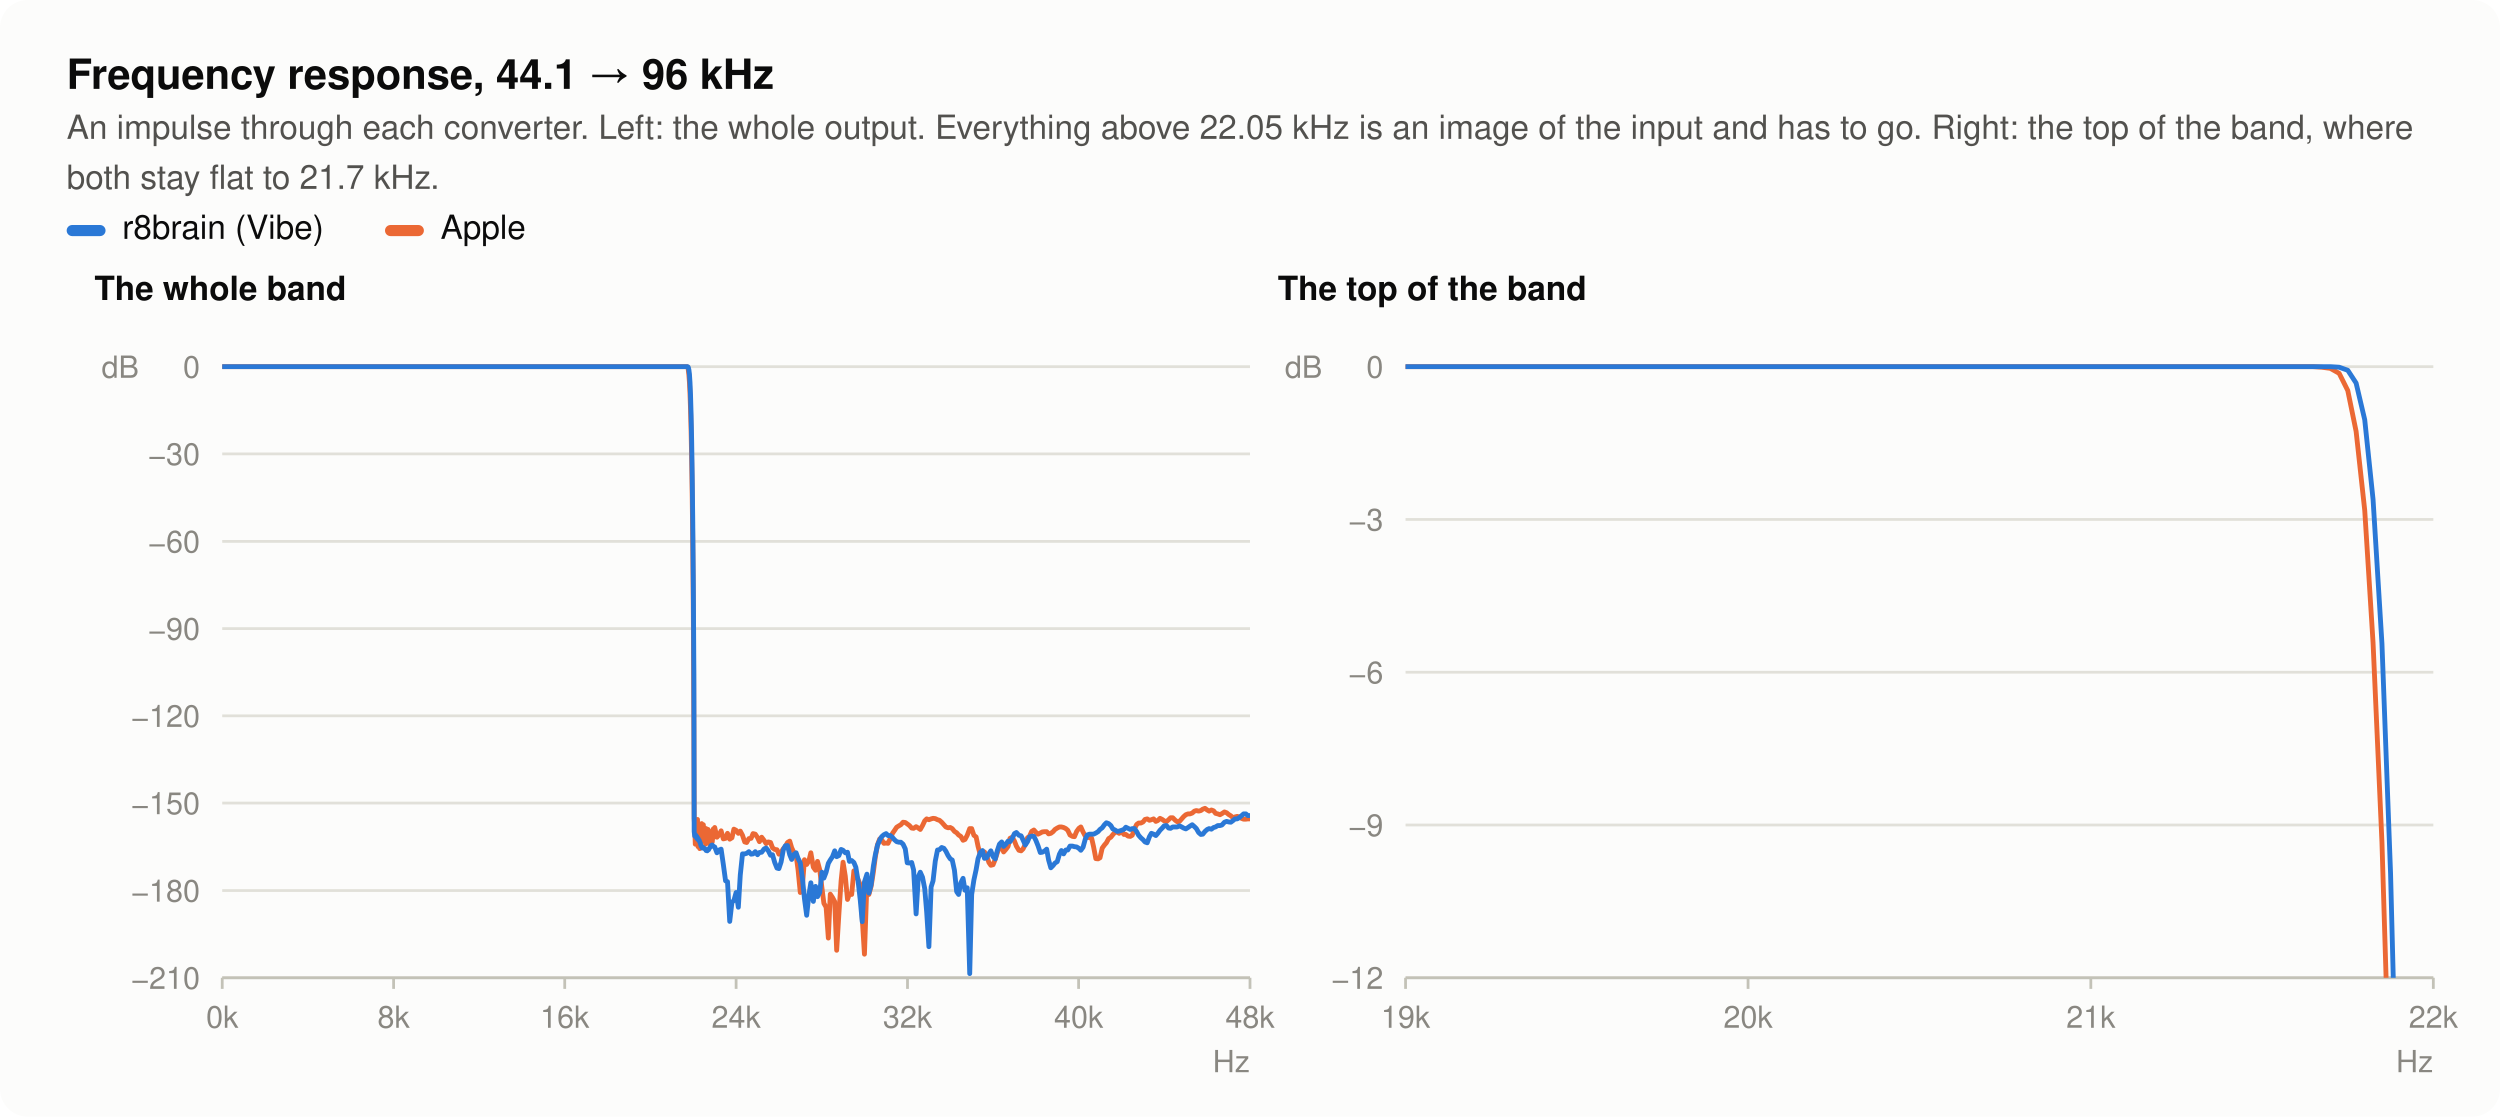
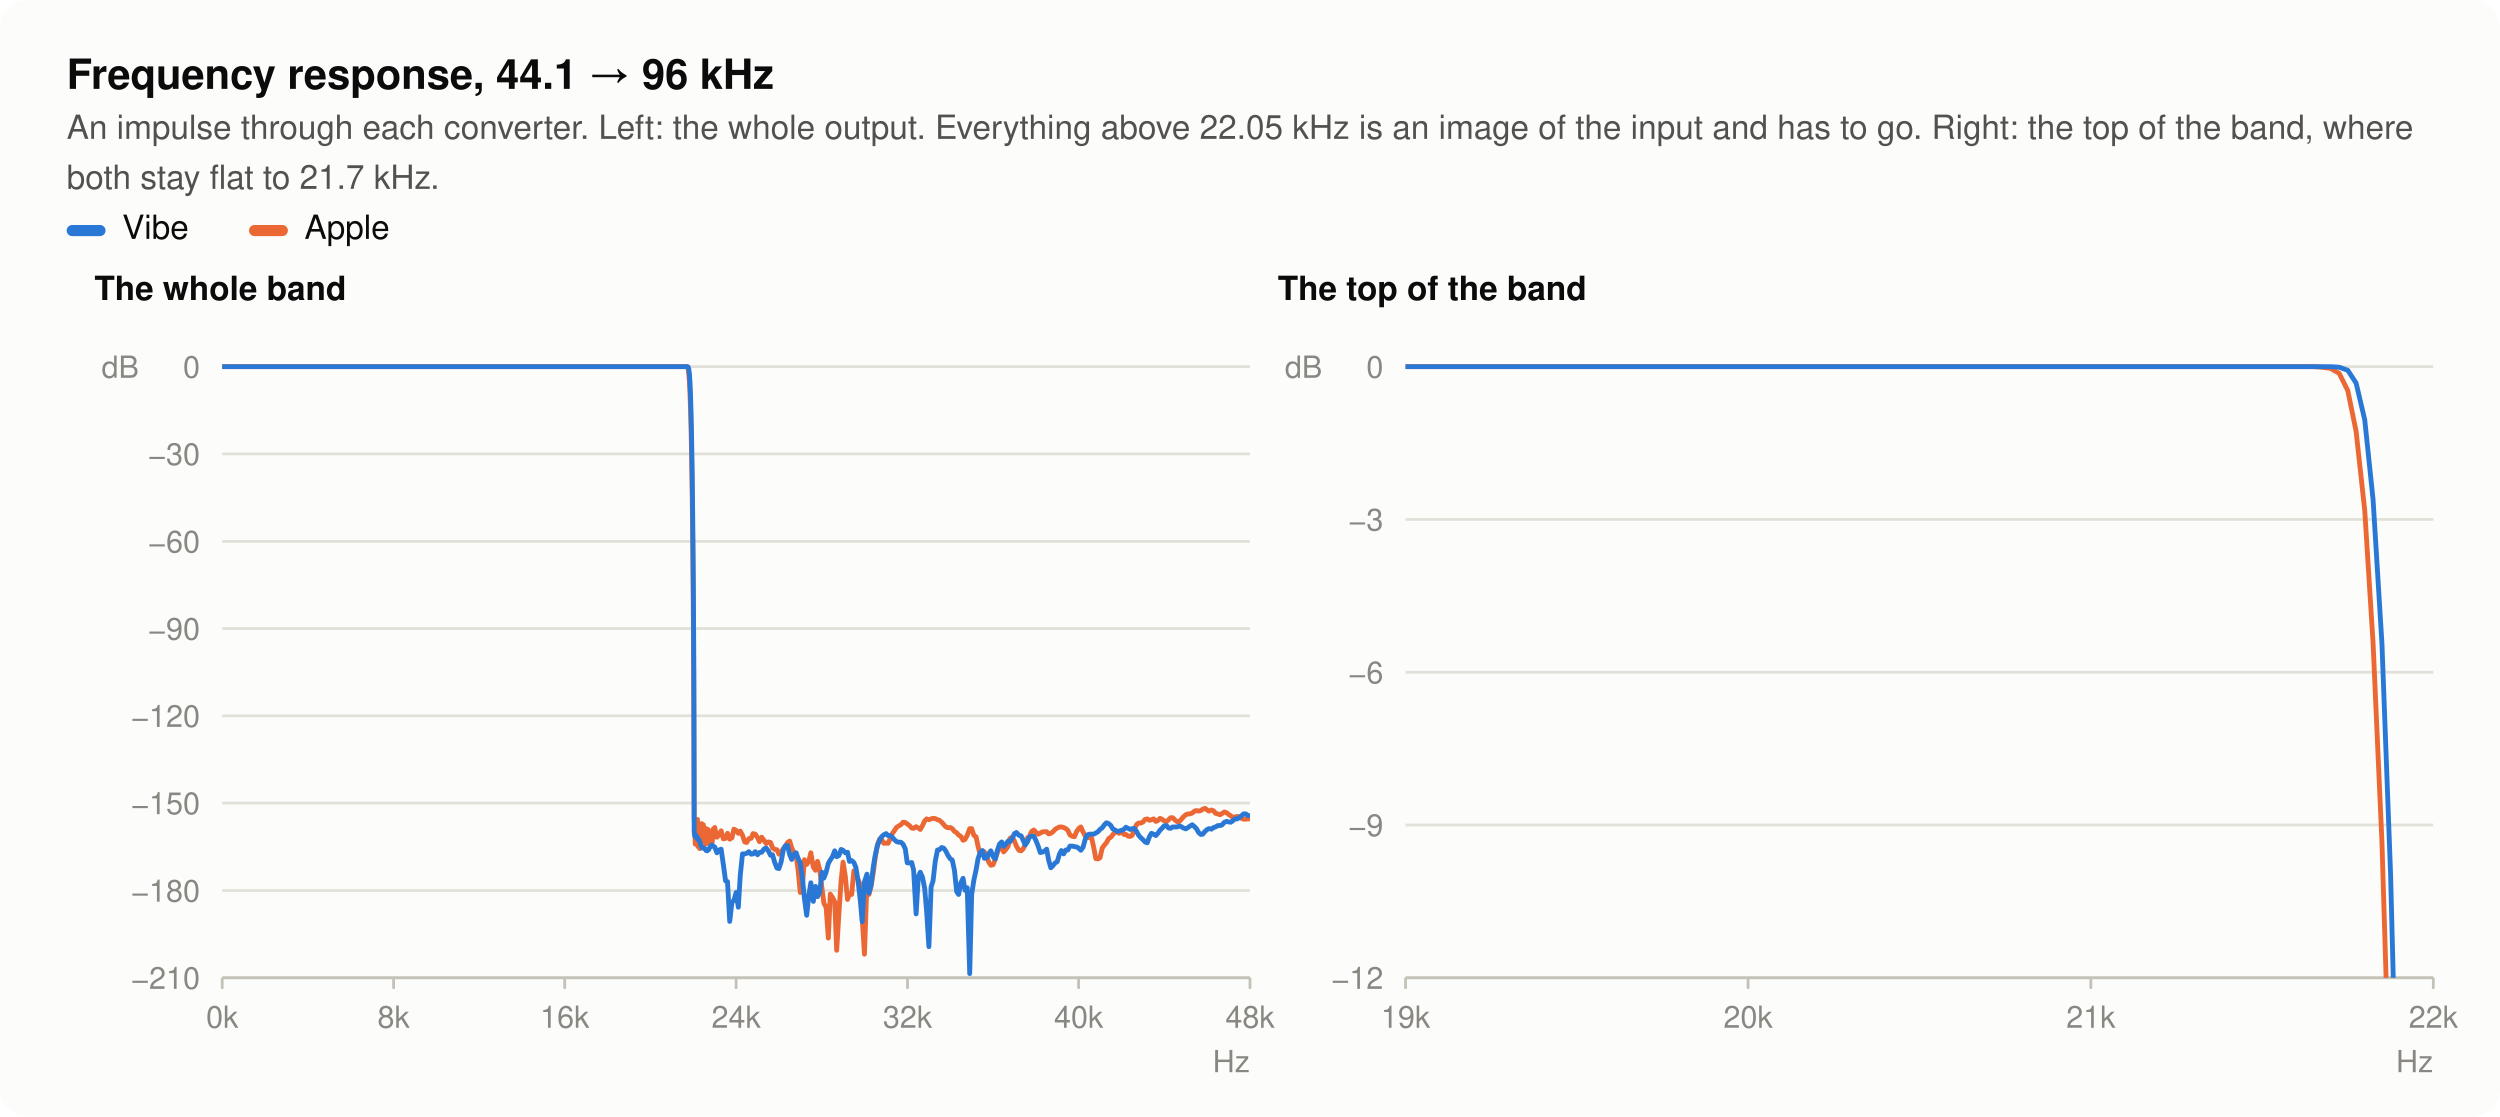
<svg xmlns="http://www.w3.org/2000/svg" viewBox="0 0 900 402" width="900" height="402" font-family="-apple-system,BlinkMacSystemFont,'Segoe UI',Helvetica,Arial,sans-serif" role="img" aria-label="Frequency response, 44.1 → 96 kHz">
  <style>.bg{fill:#fcfcfb}.t{fill:#0b0b0b}.m{fill:#52514e}.q{fill:#898781}.box{fill:#f0efec}.g{stroke:#e1e0d9}.a{stroke:#c3c2b7}.k{stroke:#b9b8b2}.ring{stroke:#fcfcfb}.s0{fill:#2a78d6;stroke:#2a78d6}.s1{fill:#eb6834;stroke:#eb6834}@media (prefers-color-scheme:dark){.bg{fill:#1a1a19}.t{fill:#f0efec}.m{fill:#c3c2b7}.q{fill:#898781}.box{fill:#262624}.g{stroke:#2c2c2a}.a{stroke:#383835}.k{stroke:#55554f}.ring{stroke:#1a1a19}.s0{fill:#3987e5;stroke:#3987e5}.s1{fill:#d95926;stroke:#d95926}}text{font-variant-numeric:tabular-nums}.ln{fill:none;stroke-linejoin:round;stroke-linecap:round}rect.s0,rect.s1,rect.s2,rect.s3,rect.s4,rect.s5,rect.s6,rect.s7,rect.sg{stroke:none}</style>
  <rect class="bg" width="900" height="402" rx="10" />
  <text class="t" x="24.0" y="32.0" font-size="15" text-anchor="start" font-weight="600">Frequency response, 44.1 → 96 kHz</text>
  <text class="m" x="24.0" y="50.0" font-size="12" text-anchor="start">An impulse through each converter. Left: the whole output. Everything above 22.05 kHz is an image of the input and has to go. Right: the top of the band, where</text>
  <text class="m" x="24.0" y="68.0" font-size="12" text-anchor="start">both stay flat to 21.7 kHz.</text>
  <rect class="s0" x="24" y="81.0" width="14" height="4" rx="2" />
-   <text class="t" x="44.0" y="86.0" font-size="12" text-anchor="start">r8brain (Vibe)</text>
-   <rect class="s1" x="138.6" y="81.0" width="14" height="4" rx="2" />
-   <text class="t" x="158.6" y="86.0" font-size="12" text-anchor="start">Apple</text>
+   <text class="t" x="44.0" y="86.0" font-size="12" text-anchor="start">Vibe</text>
+   <rect class="s1" x="89.64" y="81.0" width="14" height="4" rx="2" />
+   <text class="t" x="109.6" y="86.0" font-size="12" text-anchor="start">Apple</text>
  <text class="t" x="34.0" y="108.0" font-size="12" text-anchor="start" font-weight="600">The whole band</text>
  <clipPath id="clip0">
    <rect x="80.0" y="130.0" width="370.0" height="222" />
  </clipPath>
  <line class="g" x1="80.0" y1="352.0" x2="450.0" y2="352.0" stroke-width="1" />
  <text class="q" x="72.0" y="356.0" font-size="11" text-anchor="end">−210</text>
  <line class="g" x1="80.0" y1="320.6" x2="450.0" y2="320.6" stroke-width="1" />
  <text class="q" x="72.0" y="324.6" font-size="11" text-anchor="end">−180</text>
  <line class="g" x1="80.0" y1="289.1" x2="450.0" y2="289.1" stroke-width="1" />
  <text class="q" x="72.0" y="293.1" font-size="11" text-anchor="end">−150</text>
  <line class="g" x1="80.0" y1="257.7" x2="450.0" y2="257.7" stroke-width="1" />
  <text class="q" x="72.0" y="261.7" font-size="11" text-anchor="end">−120</text>
  <line class="g" x1="80.0" y1="226.3" x2="450.0" y2="226.3" stroke-width="1" />
  <text class="q" x="72.0" y="230.3" font-size="11" text-anchor="end">−90</text>
  <line class="g" x1="80.0" y1="194.9" x2="450.0" y2="194.9" stroke-width="1" />
  <text class="q" x="72.0" y="198.9" font-size="11" text-anchor="end">−60</text>
  <line class="g" x1="80.0" y1="163.4" x2="450.0" y2="163.4" stroke-width="1" />
  <text class="q" x="72.0" y="167.4" font-size="11" text-anchor="end">−30</text>
  <line class="g" x1="80.0" y1="132.0" x2="450.0" y2="132.0" stroke-width="1" />
  <text class="q" x="72.0" y="136.0" font-size="11" text-anchor="end">0</text>
  <line class="a" x1="80.0" y1="352.0" x2="80.0" y2="356.0" stroke-width="1" />
  <text class="q" x="80.0" y="370.0" font-size="11" text-anchor="middle">0k</text>
  <line class="a" x1="141.7" y1="352.0" x2="141.7" y2="356.0" stroke-width="1" />
  <text class="q" x="141.7" y="370.0" font-size="11" text-anchor="middle">8k</text>
  <line class="a" x1="203.3" y1="352.0" x2="203.3" y2="356.0" stroke-width="1" />
  <text class="q" x="203.3" y="370.0" font-size="11" text-anchor="middle">16k</text>
  <line class="a" x1="265.0" y1="352.0" x2="265.0" y2="356.0" stroke-width="1" />
  <text class="q" x="265.0" y="370.0" font-size="11" text-anchor="middle">24k</text>
  <line class="a" x1="326.7" y1="352.0" x2="326.7" y2="356.0" stroke-width="1" />
  <text class="q" x="326.7" y="370.0" font-size="11" text-anchor="middle">32k</text>
  <line class="a" x1="388.3" y1="352.0" x2="388.3" y2="356.0" stroke-width="1" />
  <text class="q" x="388.3" y="370.0" font-size="11" text-anchor="middle">40k</text>
  <line class="a" x1="450.0" y1="352.0" x2="450.0" y2="356.0" stroke-width="1" />
  <text class="q" x="450.0" y="370.0" font-size="11" text-anchor="middle">48k</text>
  <line class="a" x1="80.0" y1="352.0" x2="450.0" y2="352.0" stroke-width="1" />
  <text class="q" x="450.0" y="386.0" font-size="11" text-anchor="end">Hz</text>
  <text class="q" x="50.0" y="136.0" font-size="11" text-anchor="end">dB</text>
  <path class="ln s1" stroke-width="1.75" clip-path="url(#clip0)" d="M80.0,132.0 L80.8,132.0 L81.5,132.0 L82.3,132.0 L83.1,132.0 L83.8,132.0 L84.6,132.0 L85.4,132.0 L86.1,132.0 L86.9,132.0 L87.7,132.0 L88.4,132.0 L89.2,132.0 L90.1,132.0 L90.8,132.0 L91.6,132.0 L92.4,132.0 L93.1,132.0 L93.9,132.0 L94.7,132.0 L95.4,132.0 L96.2,132.0 L97.0,132.0 L97.7,132.0 L98.5,132.0 L99.3,132.0 L100.0,132.0 L100.8,132.0 L101.6,132.0 L102.3,132.0 L103.1,132.0 L103.9,132.0 L104.6,132.0 L105.4,132.0 L106.2,132.0 L106.9,132.0 L107.8,132.0 L108.6,132.0 L109.3,132.0 L110.1,132.0 L110.9,132.0 L111.6,132.0 L112.4,132.0 L113.2,132.0 L113.9,132.0 L114.7,132.0 L115.5,132.0 L116.2,132.0 L117.0,132.0 L117.8,132.0 L118.5,132.0 L119.3,132.0 L120.1,132.0 L120.8,132.0 L121.6,132.0 L122.4,132.0 L123.1,132.0 L123.9,132.0 L124.7,132.0 L125.4,132.0 L126.2,132.0 L127.1,132.0 L127.8,132.0 L128.6,132.0 L129.4,132.0 L130.1,132.0 L130.9,132.0 L131.7,132.0 L132.4,132.0 L133.2,132.0 L134.0,132.0 L134.7,132.0 L135.5,132.0 L136.3,132.0 L137.0,132.0 L137.8,132.0 L138.6,132.0 L139.3,132.0 L140.1,132.0 L140.9,132.0 L141.6,132.0 L142.4,132.0 L143.2,132.0 L143.9,132.0 L144.8,132.0 L145.6,132.0 L146.3,132.0 L147.1,132.0 L147.9,132.0 L148.6,132.0 L149.4,132.0 L150.2,132.0 L150.9,132.0 L151.7,132.0 L152.5,132.0 L153.2,132.0 L154.0,132.0 L154.8,132.0 L155.5,132.0 L156.3,132.0 L157.1,132.0 L157.8,132.0 L158.6,132.0 L159.4,132.0 L160.1,132.0 L160.9,132.0 L161.7,132.0 L162.4,132.0 L163.2,132.0 L164.1,132.0 L164.8,132.0 L165.6,132.0 L166.4,132.0 L167.1,132.0 L167.9,132.0 L168.7,132.0 L169.4,132.0 L170.2,132.0 L171.0,132.0 L171.7,132.0 L172.5,132.0 L173.3,132.0 L174.0,132.0 L174.8,132.0 L175.6,132.0 L176.3,132.0 L177.1,132.0 L177.9,132.0 L178.6,132.0 L179.4,132.0 L180.2,132.0 L180.9,132.0 L181.8,132.0 L182.6,132.0 L183.3,132.0 L184.1,132.0 L184.9,132.0 L185.6,132.0 L186.4,132.0 L187.2,132.0 L187.9,132.0 L188.7,132.0 L189.5,132.0 L190.2,132.0 L191.0,132.0 L191.8,132.0 L192.5,132.0 L193.3,132.0 L194.1,132.0 L194.8,132.0 L195.6,132.0 L196.4,132.0 L197.1,132.0 L197.9,132.0 L198.7,132.0 L199.4,132.0 L200.2,132.0 L201.1,132.0 L201.8,132.0 L202.6,132.0 L203.4,132.0 L204.1,132.0 L204.9,132.0 L205.7,132.0 L206.4,132.0 L207.2,132.0 L208.0,132.0 L208.7,132.0 L209.5,132.0 L210.3,132.0 L211.0,132.0 L211.8,132.0 L212.6,132.0 L213.3,132.0 L214.1,132.0 L214.9,132.0 L215.6,132.0 L216.4,132.0 L217.2,132.0 L217.9,132.0 L218.8,132.0 L219.6,132.0 L220.3,132.0 L221.1,132.0 L221.9,132.0 L222.6,132.0 L223.4,132.0 L224.2,132.0 L224.9,132.0 L225.7,132.0 L226.5,132.0 L227.2,132.0 L228.0,132.0 L228.8,132.0 L229.5,132.0 L230.3,132.0 L231.1,132.0 L231.8,132.0 L232.6,132.0 L233.4,132.0 L234.1,132.0 L234.9,132.0 L235.7,132.0 L236.4,132.0 L237.2,132.0 L238.1,132.0 L238.8,132.0 L239.6,132.0 L240.4,132.0 L241.1,132.0 L241.9,132.0 L242.1,132.0 L242.3,132.0 L242.5,132.0 L242.7,132.0 L242.9,132.0 L243.1,132.0 L243.2,132.0 L243.4,132.0 L243.6,132.0 L243.8,132.0 L244.0,132.0 L244.2,132.0 L244.4,132.0 L244.6,132.0 L244.8,132.0 L245.0,132.0 L245.2,132.0 L245.4,132.0 L245.5,132.0 L245.7,132.0 L245.9,132.0 L246.1,132.0 L246.3,132.0 L246.5,132.0 L246.7,132.0 L246.9,132.0 L247.1,132.0 L247.3,132.0 L247.5,132.2 L247.7,132.5 L247.8,133.3 L248.0,135.0 L248.2,137.7 L248.4,141.8 L248.6,147.6 L248.8,155.3 L249.0,165.6 L249.2,179.0 L249.4,196.6 L249.6,221.2 L249.8,263.3 L249.9,294.6 L250.1,297.6 L250.3,303.9 L250.5,297.6 L250.7,298.3 L250.9,302.9 L251.1,295.0 L251.3,304.8 L251.5,297.7 L251.7,297.7 L251.9,305.5 L252.1,296.9 L252.2,300.0 L252.4,303.1 L252.6,296.5 L252.8,300.7 L253.0,301.5 L253.2,296.9 L253.4,302.1 L253.6,302.0 L253.8,298.1 L254.0,303.9 L254.2,302.2 L254.4,298.4 L254.6,303.4 L254.7,301.4 L254.9,298.6 L255.1,303.6 L255.3,301.9 L255.5,299.3 L255.8,304.2 L256.0,302.1 L256.2,299.3 L256.4,303.1 L256.6,301.1 L256.8,298.4 L257.0,301.4 L257.1,300.0 L257.3,297.9 L258.1,301.4 L258.9,300.5 L259.6,299.1 L260.4,302.0 L261.2,301.8 L261.9,300.0 L262.7,302.1 L263.5,301.6 L264.2,298.5 L265.0,298.9 L265.8,300.0 L266.5,299.2 L267.3,300.7 L268.1,303.1 L268.8,303.3 L269.6,301.9 L270.4,301.8 L271.1,300.1 L271.9,300.3 L272.7,301.5 L273.4,303.0 L274.2,301.4 L275.1,302.6 L275.8,303.7 L276.6,303.1 L277.4,303.3 L278.1,305.2 L278.9,305.8 L279.7,305.9 L280.4,307.5 L281.2,306.8 L282.0,305.5 L282.7,304.8 L283.5,303.3 L284.3,302.8 L285.0,305.2 L285.8,306.9 L286.6,307.9 L287.3,313.1 L288.1,321.3 L288.9,318.5 L289.6,309.5 L290.4,311.2 L291.2,309.9 L291.9,307.0 L292.8,312.2 L293.6,313.3 L294.3,310.1 L295.1,313.1 L295.9,319.7 L296.6,325.2 L297.4,326.6 L298.2,337.7 L298.9,321.9 L299.7,323.1 L300.5,324.6 L301.2,342.1 L302.0,329.0 L302.8,317.1 L303.5,310.4 L304.3,315.4 L305.1,323.8 L305.8,321.8 L306.6,322.0 L307.4,313.5 L308.1,315.1 L308.9,316.6 L309.7,318.6 L310.4,330.5 L311.2,343.5 L312.1,317.8 L312.8,322.0 L313.6,319.1 L314.4,314.0 L315.1,308.6 L315.9,304.1 L316.7,302.0 L317.4,302.3 L318.2,303.6 L319.0,303.5 L319.7,303.6 L320.5,301.9 L321.3,300.0 L322.0,299.0 L322.8,297.8 L323.6,297.3 L324.3,296.9 L325.1,296.0 L325.9,296.1 L326.6,296.6 L327.4,297.2 L328.2,298.1 L328.9,298.2 L329.8,297.6 L330.6,298.1 L331.3,298.6 L332.1,297.2 L332.9,295.5 L333.6,294.8 L334.4,295.1 L335.2,294.8 L335.9,294.6 L336.7,294.7 L337.5,295.1 L338.2,295.3 L339.0,296.0 L339.8,296.9 L340.5,297.7 L341.3,298.0 L342.1,297.9 L342.8,298.3 L343.6,299.3 L344.4,299.8 L345.1,300.6 L345.9,301.1 L346.7,302.5 L347.4,302.2 L348.2,300.7 L349.1,298.3 L349.8,298.3 L350.6,300.7 L351.4,301.3 L352.1,304.7 L352.9,307.7 L353.7,306.8 L354.4,306.7 L355.2,308.1 L356.0,310.5 L356.7,311.5 L357.5,311.3 L358.3,309.3 L359.0,307.1 L359.8,305.0 L360.6,304.8 L361.3,306.7 L362.1,305.8 L362.9,304.7 L363.6,301.8 L364.4,301.4 L365.2,302.8 L365.9,304.6 L366.8,306.1 L367.6,306.3 L368.3,305.6 L369.1,304.0 L369.9,301.6 L370.6,301.1 L371.4,299.3 L372.2,298.8 L372.9,299.6 L373.7,300.3 L374.5,299.9 L375.2,299.5 L376.0,299.4 L376.8,299.4 L377.5,300.2 L378.3,300.0 L379.1,299.4 L379.8,298.6 L380.6,298.1 L381.4,297.7 L382.1,297.7 L382.9,297.9 L383.7,298.3 L384.4,298.9 L385.2,300.6 L386.1,301.1 L386.8,301.2 L387.6,299.3 L388.4,298.2 L389.1,297.7 L389.9,299.5 L390.7,301.0 L391.4,301.5 L392.2,301.5 L393.0,301.8 L393.7,304.9 L394.5,309.1 L395.3,309.2 L396.0,308.8 L396.8,305.3 L397.6,304.2 L398.3,303.4 L399.1,301.9 L399.9,301.4 L400.6,300.5 L401.4,299.6 L402.2,299.6 L402.9,300.0 L403.8,299.3 L404.6,300.4 L405.3,300.4 L406.1,301.0 L406.9,301.1 L407.6,300.7 L408.4,298.4 L409.2,296.8 L409.9,296.3 L410.7,296.3 L411.5,295.9 L412.2,295.0 L413.0,294.8 L413.8,295.3 L414.5,295.1 L415.3,294.8 L416.1,295.7 L416.8,295.4 L417.6,294.6 L418.4,295.0 L419.1,295.5 L419.9,295.8 L420.7,295.1 L421.4,294.4 L422.2,294.4 L423.1,295.3 L423.8,295.8 L424.6,295.7 L425.4,294.8 L426.1,294.0 L426.9,293.3 L427.7,293.0 L428.4,293.0 L429.2,292.7 L430.0,292.0 L430.7,291.8 L431.5,292.0 L432.3,291.8 L433.0,291.3 L433.8,291.0 L434.6,291.6 L435.3,292.0 L436.1,291.6 L436.9,291.9 L437.6,292.8 L438.4,293.0 L439.2,293.3 L439.9,292.9 L440.8,292.3 L441.6,292.6 L442.3,293.2 L443.1,293.7 L443.9,294.4 L444.6,294.1 L445.4,293.9 L446.2,294.1 L446.9,294.6 L447.7,294.9 L448.5,294.9 L449.2,294.8 L450.0,294.8" />
  <path class="ln s0" stroke-width="1.75" clip-path="url(#clip0)" d="M80.0,132.0 L80.8,132.0 L81.5,132.0 L82.3,132.0 L83.1,132.0 L83.8,132.0 L84.6,132.0 L85.4,132.0 L86.1,132.0 L86.9,132.0 L87.7,132.0 L88.4,132.0 L89.2,132.0 L90.1,132.0 L90.8,132.0 L91.6,132.0 L92.4,132.0 L93.1,132.0 L93.9,132.0 L94.7,132.0 L95.4,132.0 L96.2,132.0 L97.0,132.0 L97.7,132.0 L98.5,132.0 L99.3,132.0 L100.0,132.0 L100.8,132.0 L101.6,132.0 L102.3,132.0 L103.1,132.0 L103.9,132.0 L104.6,132.0 L105.4,132.0 L106.2,132.0 L106.9,132.0 L107.8,132.0 L108.6,132.0 L109.3,132.0 L110.1,132.0 L110.9,132.0 L111.6,132.0 L112.4,132.0 L113.2,132.0 L113.9,132.0 L114.7,132.0 L115.5,132.0 L116.2,132.0 L117.0,132.0 L117.8,132.0 L118.5,132.0 L119.3,132.0 L120.1,132.0 L120.8,132.0 L121.6,132.0 L122.4,132.0 L123.1,132.0 L123.9,132.0 L124.7,132.0 L125.4,132.0 L126.2,132.0 L127.1,132.0 L127.8,132.0 L128.6,132.0 L129.4,132.0 L130.1,132.0 L130.9,132.0 L131.7,132.0 L132.4,132.0 L133.2,132.0 L134.0,132.0 L134.7,132.0 L135.5,132.0 L136.3,132.0 L137.0,132.0 L137.8,132.0 L138.6,132.0 L139.3,132.0 L140.1,132.0 L140.9,132.0 L141.6,132.0 L142.4,132.0 L143.2,132.0 L143.9,132.0 L144.8,132.0 L145.6,132.0 L146.3,132.0 L147.1,132.0 L147.9,132.0 L148.6,132.0 L149.4,132.0 L150.2,132.0 L150.9,132.0 L151.7,132.0 L152.5,132.0 L153.2,132.0 L154.0,132.0 L154.8,132.0 L155.5,132.0 L156.3,132.0 L157.1,132.0 L157.8,132.0 L158.6,132.0 L159.4,132.0 L160.1,132.0 L160.9,132.0 L161.7,132.0 L162.4,132.0 L163.2,132.0 L164.1,132.0 L164.8,132.0 L165.6,132.0 L166.4,132.0 L167.1,132.0 L167.9,132.0 L168.7,132.0 L169.4,132.0 L170.2,132.0 L171.0,132.0 L171.7,132.0 L172.5,132.0 L173.3,132.0 L174.0,132.0 L174.8,132.0 L175.6,132.0 L176.3,132.0 L177.1,132.0 L177.9,132.0 L178.6,132.0 L179.4,132.0 L180.2,132.0 L180.9,132.0 L181.8,132.0 L182.6,132.0 L183.3,132.0 L184.1,132.0 L184.9,132.0 L185.6,132.0 L186.4,132.0 L187.2,132.0 L187.9,132.0 L188.7,132.0 L189.5,132.0 L190.2,132.0 L191.0,132.0 L191.8,132.0 L192.5,132.0 L193.3,132.0 L194.1,132.0 L194.8,132.0 L195.6,132.0 L196.4,132.0 L197.1,132.0 L197.9,132.0 L198.7,132.0 L199.4,132.0 L200.2,132.0 L201.1,132.0 L201.8,132.0 L202.6,132.0 L203.4,132.0 L204.1,132.0 L204.9,132.0 L205.7,132.0 L206.4,132.0 L207.2,132.0 L208.0,132.0 L208.7,132.0 L209.5,132.0 L210.3,132.0 L211.0,132.0 L211.8,132.0 L212.6,132.0 L213.3,132.0 L214.1,132.0 L214.9,132.0 L215.6,132.0 L216.4,132.0 L217.2,132.0 L217.9,132.0 L218.8,132.0 L219.6,132.0 L220.3,132.0 L221.1,132.0 L221.9,132.0 L222.6,132.0 L223.4,132.0 L224.2,132.0 L224.9,132.0 L225.7,132.0 L226.5,132.0 L227.2,132.0 L228.0,132.0 L228.8,132.0 L229.5,132.0 L230.3,132.0 L231.1,132.0 L231.8,132.0 L232.6,132.0 L233.4,132.0 L234.1,132.0 L234.9,132.0 L235.7,132.0 L236.4,132.0 L237.2,132.0 L238.1,132.0 L238.8,132.0 L239.6,132.0 L240.4,132.0 L241.1,132.0 L241.9,132.0 L242.1,132.0 L242.3,132.0 L242.5,132.0 L242.7,132.0 L242.9,132.0 L243.1,132.0 L243.2,132.0 L243.4,132.0 L243.6,132.0 L243.8,132.0 L244.0,132.0 L244.2,132.0 L244.4,132.0 L244.6,132.0 L244.8,132.0 L245.0,132.0 L245.2,132.0 L245.4,132.0 L245.5,132.0 L245.7,132.0 L245.9,132.0 L246.1,132.0 L246.3,132.0 L246.5,132.0 L246.7,132.0 L246.9,132.0 L247.1,132.0 L247.3,132.0 L247.5,132.0 L247.7,132.1 L247.8,132.3 L248.0,133.1 L248.2,134.7 L248.4,137.7 L248.6,142.4 L248.8,149.3 L249.0,158.7 L249.2,171.3 L249.4,188.0 L249.6,210.4 L249.8,242.8 L249.9,299.3 L250.1,301.0 L250.3,300.8 L250.5,300.7 L250.7,301.6 L250.9,301.2 L251.1,302.1 L251.3,301.8 L251.5,302.5 L251.7,302.5 L251.9,303.1 L252.1,303.5 L252.2,303.9 L252.4,304.6 L252.6,304.7 L252.8,305.3 L253.0,305.0 L253.2,305.3 L253.4,305.3 L253.6,305.4 L253.8,305.7 L254.0,305.7 L254.2,306.2 L254.4,306.1 L254.6,306.3 L254.7,306.2 L254.9,305.9 L255.1,305.9 L255.3,305.4 L255.5,305.2 L255.8,304.8 L256.0,304.4 L256.2,304.3 L256.4,304.2 L256.6,304.5 L256.8,304.6 L257.0,304.8 L257.1,304.9 L257.3,304.9 L258.1,307.0 L258.9,306.0 L259.6,305.7 L260.4,311.2 L261.2,317.1 L261.9,317.4 L262.7,331.7 L263.5,324.8 L264.2,324.2 L265.0,321.3 L265.8,326.6 L266.5,315.0 L267.3,307.4 L268.1,307.4 L268.8,307.2 L269.6,306.6 L270.4,307.5 L271.1,307.4 L271.9,306.6 L272.7,307.7 L273.4,306.9 L274.2,306.8 L275.1,305.6 L275.8,305.3 L276.6,306.3 L277.4,307.9 L278.1,307.7 L278.9,310.5 L279.7,312.5 L280.4,312.7 L281.2,310.3 L282.0,305.9 L282.7,304.5 L283.5,304.4 L284.3,307.7 L285.0,309.4 L285.8,307.6 L286.6,307.0 L287.3,309.0 L288.1,310.6 L288.9,316.5 L289.6,323.5 L290.4,329.5 L291.2,322.2 L291.9,317.8 L292.8,324.5 L293.6,319.1 L294.3,322.8 L295.1,321.3 L295.9,314.0 L296.6,316.1 L297.4,314.0 L298.2,310.8 L298.9,309.6 L299.7,308.4 L300.5,306.3 L301.2,308.4 L302.0,308.0 L302.8,305.8 L303.5,306.1 L304.3,307.0 L305.1,306.8 L305.8,310.1 L306.6,309.8 L307.4,310.5 L308.1,312.2 L308.9,317.1 L309.7,324.1 L310.4,331.8 L311.2,317.5 L312.1,314.7 L312.8,321.5 L313.6,318.5 L314.4,311.9 L315.1,307.8 L315.9,304.3 L316.7,302.4 L317.4,301.2 L318.2,300.5 L319.0,300.1 L319.7,300.8 L320.5,300.8 L321.3,301.5 L322.0,302.3 L322.8,303.0 L323.6,303.2 L324.3,303.2 L325.1,303.9 L325.9,305.6 L326.6,310.6 L327.4,310.7 L328.2,310.5 L328.9,313.2 L329.8,329.0 L330.6,315.6 L331.3,314.0 L332.1,315.8 L332.9,319.9 L333.6,328.3 L334.4,340.8 L335.2,319.3 L335.9,317.1 L336.7,310.0 L337.5,306.0 L338.2,305.9 L339.0,305.1 L339.8,305.4 L340.5,306.4 L341.3,308.0 L342.1,309.2 L342.8,309.6 L343.6,313.3 L344.4,321.0 L345.1,322.0 L345.9,317.8 L346.7,316.2 L347.4,320.5 L348.2,319.6 L349.1,350.5 L349.8,322.0 L350.6,316.8 L351.4,313.1 L352.1,309.1 L352.9,306.9 L353.7,306.2 L354.4,309.0 L355.2,308.8 L356.0,307.3 L356.7,306.3 L357.5,308.4 L358.3,309.2 L359.0,306.3 L359.8,303.9 L360.6,303.1 L361.3,304.7 L362.1,303.9 L362.9,302.8 L363.6,303.0 L364.4,301.8 L365.2,300.1 L365.9,299.7 L366.8,300.7 L367.6,300.9 L368.3,302.4 L369.1,304.2 L369.9,303.0 L370.6,301.3 L371.4,301.0 L372.2,301.1 L372.9,302.5 L373.7,304.5 L374.5,306.9 L375.2,306.8 L376.0,306.4 L376.8,305.7 L377.5,309.6 L378.3,312.4 L379.1,311.6 L379.8,310.7 L380.6,310.2 L381.4,307.5 L382.1,306.2 L382.9,307.4 L383.7,306.0 L384.4,306.0 L385.2,304.6 L386.1,304.6 L386.8,304.8 L387.6,304.9 L388.4,305.4 L389.1,306.1 L389.9,305.0 L390.7,302.1 L391.4,300.6 L392.2,300.3 L393.0,300.3 L393.7,300.3 L394.5,299.9 L395.3,299.4 L396.0,298.6 L396.8,298.0 L397.6,296.9 L398.3,296.2 L399.1,296.5 L399.9,297.2 L400.6,298.4 L401.4,298.8 L402.2,299.3 L402.9,299.2 L403.8,298.9 L404.6,298.6 L405.3,297.8 L406.1,298.2 L406.9,298.6 L407.6,298.3 L408.4,298.3 L409.2,299.4 L409.9,300.7 L410.7,301.6 L411.5,302.3 L412.2,303.1 L413.0,303.4 L413.8,301.2 L414.5,300.0 L415.3,300.3 L416.1,300.8 L416.8,300.0 L417.6,298.9 L418.4,298.1 L419.1,297.3 L419.9,297.2 L420.7,298.1 L421.4,298.2 L422.2,297.7 L423.1,297.7 L423.8,297.7 L424.6,297.3 L425.4,297.7 L426.1,298.1 L426.9,298.4 L427.7,297.9 L428.4,297.4 L429.2,296.9 L430.0,297.6 L430.7,298.3 L431.5,299.7 L432.3,300.4 L433.0,300.3 L433.8,299.3 L434.6,298.6 L435.3,298.3 L436.1,298.5 L436.9,297.9 L437.6,297.7 L438.4,297.2 L439.2,297.2 L439.9,297.0 L440.8,296.0 L441.6,295.7 L442.3,295.9 L443.1,296.0 L443.9,295.4 L444.6,294.8 L445.4,294.8 L446.2,294.3 L446.9,293.7 L447.7,293.0 L448.5,293.0 L449.2,293.6 L450.0,293.6" />
  <text class="t" x="460.0" y="108.0" font-size="12" text-anchor="start" font-weight="600">The top of the band</text>
  <clipPath id="clip1">
    <rect x="506.0" y="130.0" width="370.0" height="222" />
  </clipPath>
  <line class="g" x1="506.0" y1="352.0" x2="876.0" y2="352.0" stroke-width="1" />
  <text class="q" x="498.0" y="356.0" font-size="11" text-anchor="end">−12</text>
  <line class="g" x1="506.0" y1="297.0" x2="876.0" y2="297.0" stroke-width="1" />
  <text class="q" x="498.0" y="301.0" font-size="11" text-anchor="end">−9</text>
  <line class="g" x1="506.0" y1="242.0" x2="876.0" y2="242.0" stroke-width="1" />
  <text class="q" x="498.0" y="246.0" font-size="11" text-anchor="end">−6</text>
  <line class="g" x1="506.0" y1="187.0" x2="876.0" y2="187.0" stroke-width="1" />
  <text class="q" x="498.0" y="191.0" font-size="11" text-anchor="end">−3</text>
  <line class="g" x1="506.0" y1="132.0" x2="876.0" y2="132.0" stroke-width="1" />
  <text class="q" x="498.0" y="136.0" font-size="11" text-anchor="end">0</text>
  <line class="a" x1="506.0" y1="352.0" x2="506.0" y2="356.0" stroke-width="1" />
  <text class="q" x="506.0" y="370.0" font-size="11" text-anchor="middle">19k</text>
  <line class="a" x1="629.3" y1="352.0" x2="629.3" y2="356.0" stroke-width="1" />
  <text class="q" x="629.3" y="370.0" font-size="11" text-anchor="middle">20k</text>
  <line class="a" x1="752.7" y1="352.0" x2="752.7" y2="356.0" stroke-width="1" />
  <text class="q" x="752.7" y="370.0" font-size="11" text-anchor="middle">21k</text>
  <line class="a" x1="876.0" y1="352.0" x2="876.0" y2="356.0" stroke-width="1" />
  <text class="q" x="876.0" y="370.0" font-size="11" text-anchor="middle">22k</text>
  <line class="a" x1="506.0" y1="352.0" x2="876.0" y2="352.0" stroke-width="1" />
  <text class="q" x="876.0" y="386.0" font-size="11" text-anchor="end">Hz</text>
  <text class="q" x="476.0" y="136.0" font-size="11" text-anchor="end">dB</text>
  <path class="ln s1" stroke-width="1.75" clip-path="url(#clip1)" d="M506.0,132.0 L509.1,132.0 L512.2,132.0 L515.2,132.0 L518.3,132.0 L521.4,132.0 L524.5,132.0 L527.6,132.0 L530.7,132.0 L533.8,132.0 L536.8,132.0 L539.9,132.0 L543.0,132.0 L546.1,132.0 L549.2,132.0 L552.2,132.0 L555.3,132.0 L558.4,132.0 L561.5,132.0 L564.6,132.0 L567.7,132.0 L570.8,132.0 L573.8,132.0 L576.9,132.0 L580.0,132.0 L583.1,132.0 L586.2,132.0 L589.2,132.0 L592.3,132.0 L595.4,132.0 L598.5,132.0 L601.6,132.0 L604.7,132.0 L607.8,132.0 L610.8,132.0 L613.9,132.0 L616.9,132.0 L620.1,132.0 L623.2,132.0 L626.2,132.0 L629.3,132.0 L632.4,132.0 L635.5,132.0 L638.6,132.0 L641.7,132.0 L644.8,132.0 L647.8,132.0 L650.8,132.0 L654.0,132.0 L657.1,132.0 L660.2,132.0 L663.2,132.0 L666.3,132.0 L669.4,132.0 L672.5,132.0 L675.6,132.0 L678.7,132.0 L681.8,132.0 L684.7,132.0 L687.9,132.0 L691.0,132.0 L694.1,132.0 L697.2,132.0 L700.2,132.0 L703.3,132.0 L706.4,132.0 L709.5,132.0 L712.6,132.0 L715.7,132.0 L718.6,132.0 L721.8,132.0 L724.9,132.0 L728.0,132.0 L731.1,132.0 L734.2,132.0 L737.2,132.0 L740.3,132.0 L743.4,132.0 L746.5,132.0 L749.6,132.0 L752.5,132.0 L755.8,132.0 L758.8,132.0 L761.9,132.0 L765.0,132.0 L768.1,132.0 L771.2,132.0 L774.2,132.0 L777.3,132.0 L780.4,132.0 L783.5,132.0 L786.5,132.0 L789.7,132.0 L792.8,132.0 L795.8,132.0 L798.9,132.0 L801.9,132.0 L805.0,132.0 L808.2,132.0 L811.2,132.0 L814.3,132.0 L817.4,132.0 L820.4,132.0 L823.6,132.0 L826.7,132.0 L829.8,132.0 L832.8,132.0 L835.8,132.2 L838.9,132.6 L842.1,134.4 L845.2,140.6 L848.2,155.3 L851.3,183.7 L854.3,231.4 L857.5,303.2 L860.6,404.6 L863.7,541.0 L866.8,720.3 L869.7,954.1 L872.8,1085.3 L876.0,1085.3 L879.1,1085.3 L882.2,1085.3" />
  <path class="ln s0" stroke-width="1.75" clip-path="url(#clip1)" d="M506.0,132.0 L509.1,132.0 L512.2,132.0 L515.2,132.0 L518.3,132.0 L521.4,132.0 L524.5,132.0 L527.6,132.0 L530.7,132.0 L533.8,132.0 L536.8,132.0 L539.9,132.0 L543.0,132.0 L546.1,132.0 L549.2,132.0 L552.2,132.0 L555.3,132.0 L558.4,132.0 L561.5,132.0 L564.6,132.0 L567.7,132.0 L570.8,132.0 L573.8,132.0 L576.9,132.0 L580.0,132.0 L583.1,132.0 L586.2,132.0 L589.2,132.0 L592.3,132.0 L595.4,132.0 L598.5,132.0 L601.6,132.0 L604.7,132.0 L607.8,132.0 L610.8,132.0 L613.9,132.0 L616.9,132.0 L620.1,132.0 L623.2,132.0 L626.2,132.0 L629.3,132.0 L632.4,132.0 L635.5,132.0 L638.6,132.0 L641.7,132.0 L644.8,132.0 L647.8,132.0 L650.8,132.0 L654.0,132.0 L657.1,132.0 L660.2,132.0 L663.2,132.0 L666.3,132.0 L669.4,132.0 L672.5,132.0 L675.6,132.0 L678.7,132.0 L681.8,132.0 L684.7,132.0 L687.9,132.0 L691.0,132.0 L694.1,132.0 L697.2,132.0 L700.2,132.0 L703.3,132.0 L706.4,132.0 L709.5,132.0 L712.6,132.0 L715.7,132.0 L718.6,132.0 L721.8,132.0 L724.9,132.0 L728.0,132.0 L731.1,132.0 L734.2,132.0 L737.2,132.0 L740.3,132.0 L743.4,132.0 L746.5,132.0 L749.6,132.0 L752.5,132.0 L755.8,132.0 L758.8,132.0 L761.9,132.0 L765.0,132.0 L768.1,132.0 L771.2,132.0 L774.2,132.0 L777.3,132.0 L780.4,132.0 L783.5,132.0 L786.5,132.0 L789.7,132.0 L792.8,132.0 L795.8,132.0 L798.9,132.0 L801.9,132.0 L805.0,132.0 L808.2,132.0 L811.2,132.0 L814.3,132.0 L817.4,132.0 L820.4,132.0 L823.6,132.0 L826.7,132.0 L829.8,132.0 L832.8,132.0 L835.8,132.0 L838.9,132.0 L842.1,132.2 L845.2,133.3 L848.2,137.9 L851.3,151.1 L854.3,179.8 L857.5,231.7 L860.6,314.4 L863.7,434.3 L866.8,599.7 L869.7,820.1 L872.8,1085.3 L876.0,1085.3 L879.1,1085.3 L882.2,1085.3" />
</svg>
